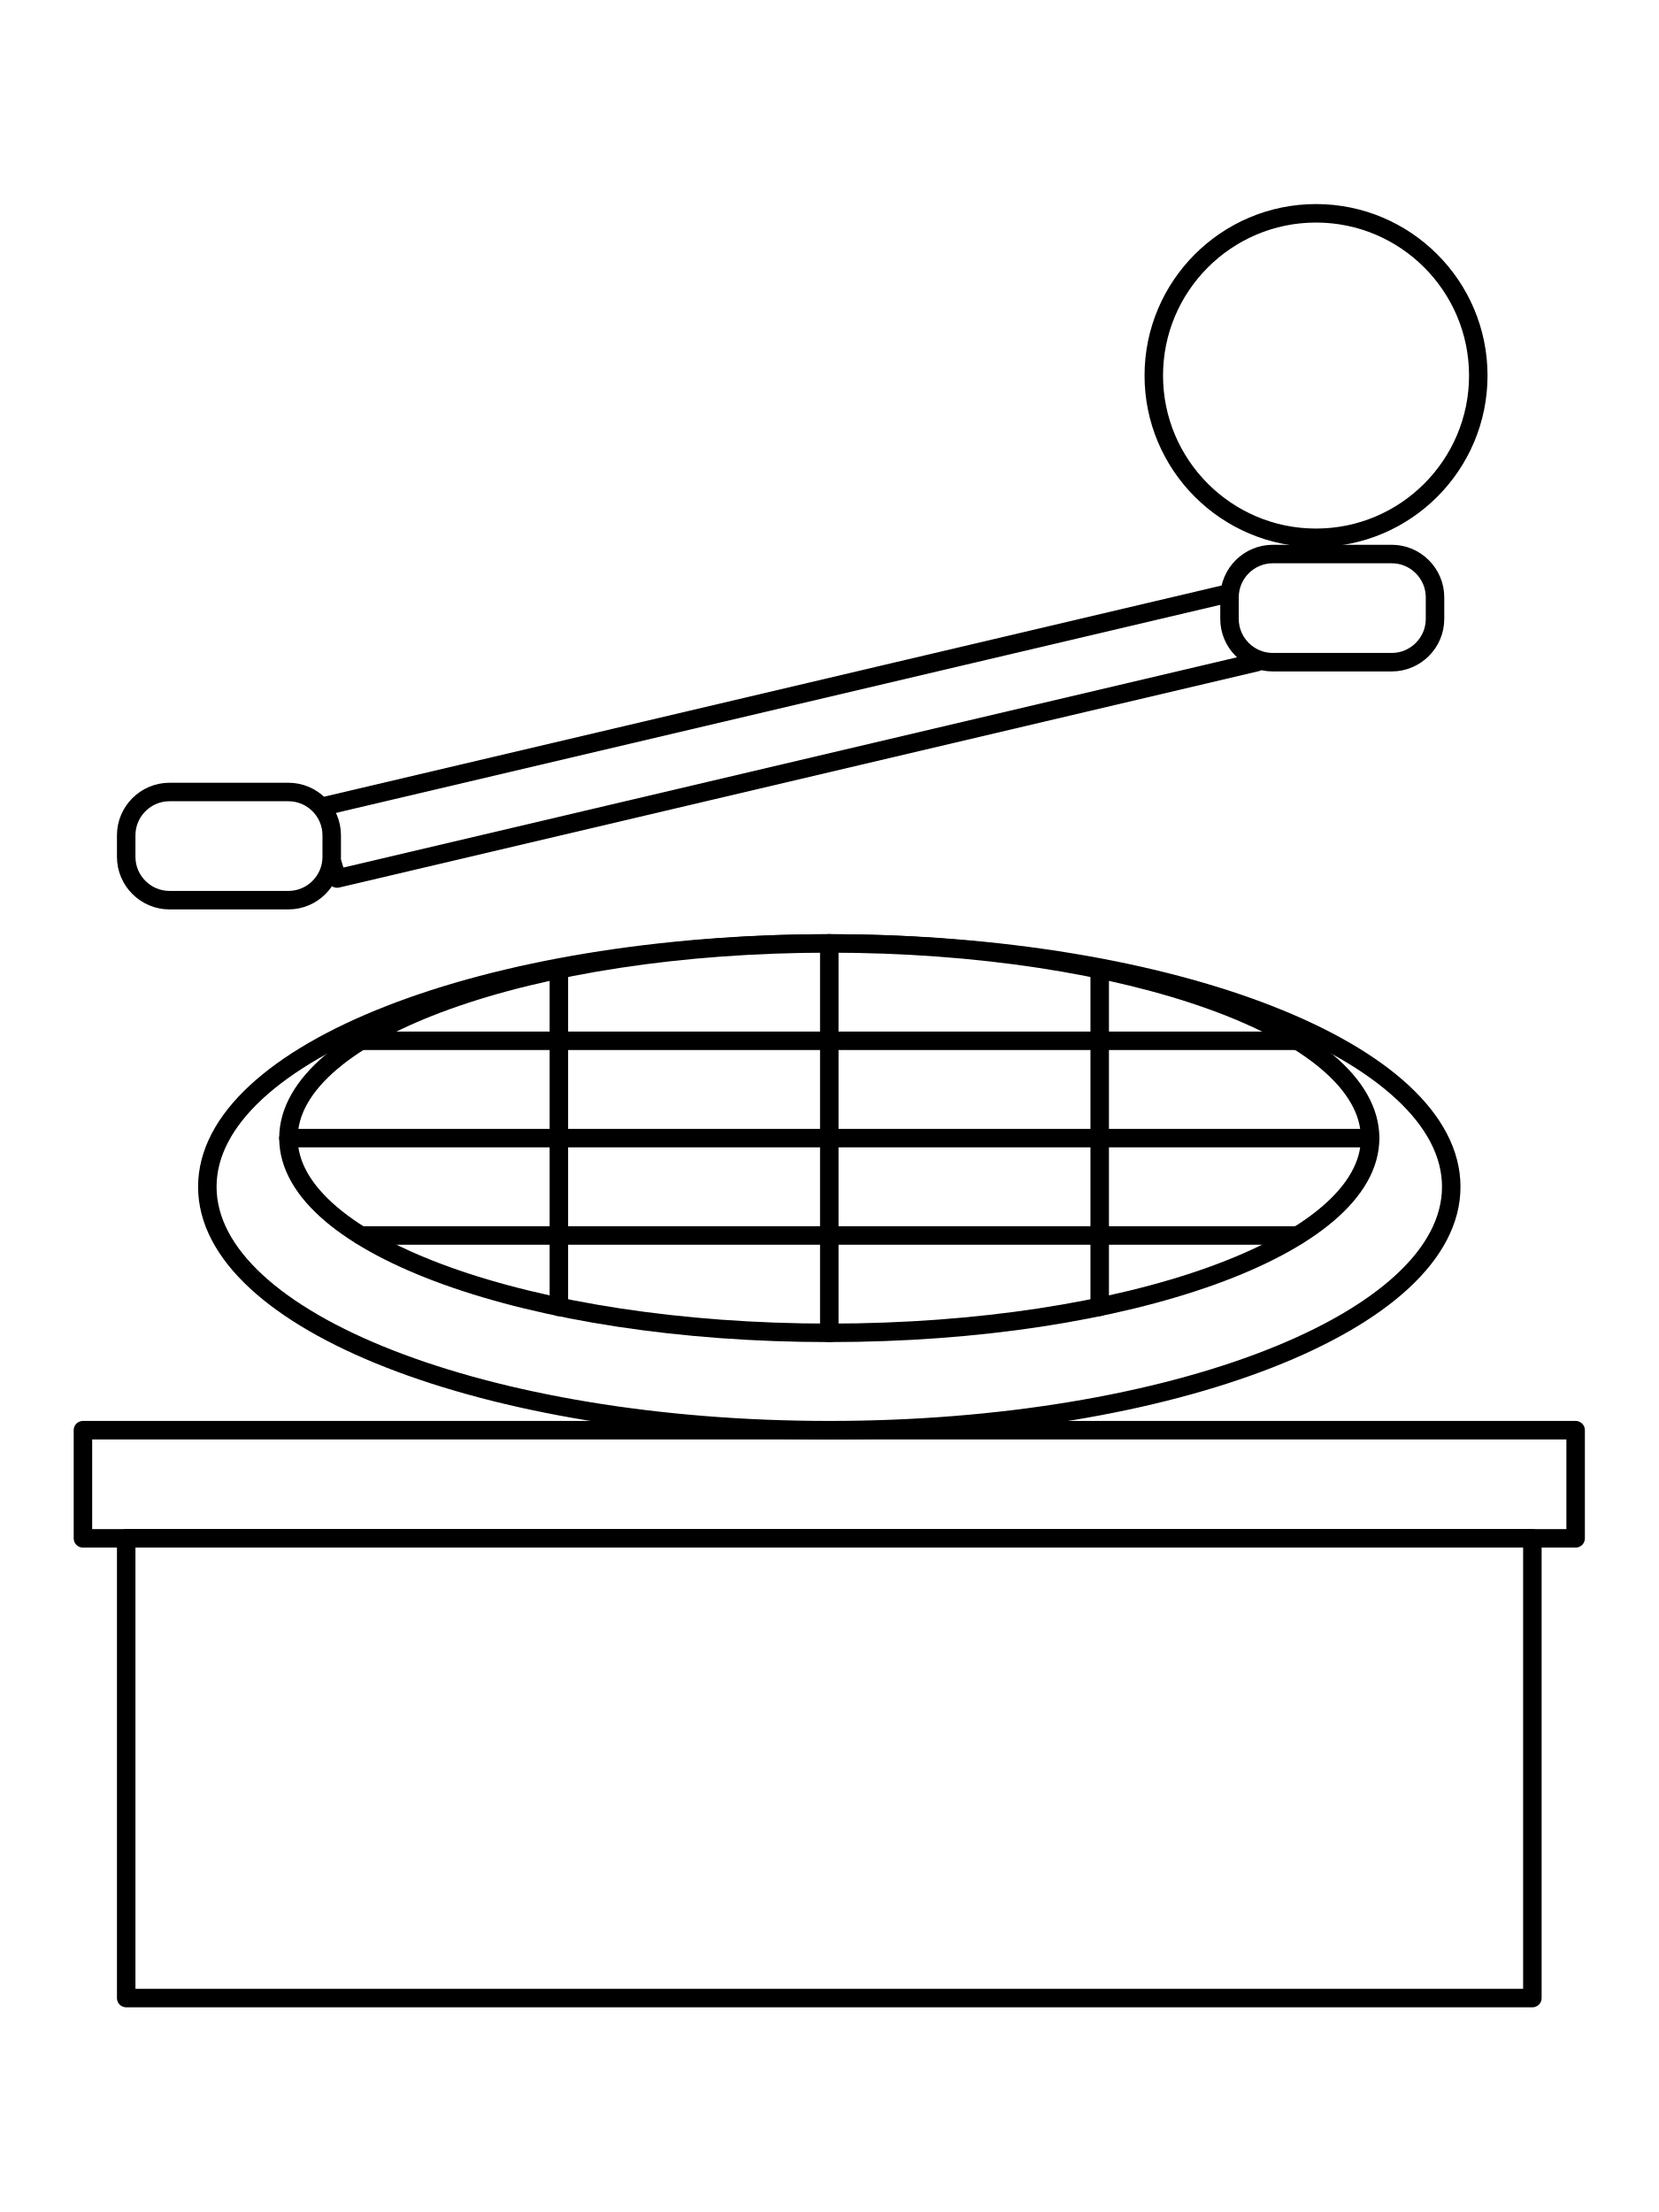
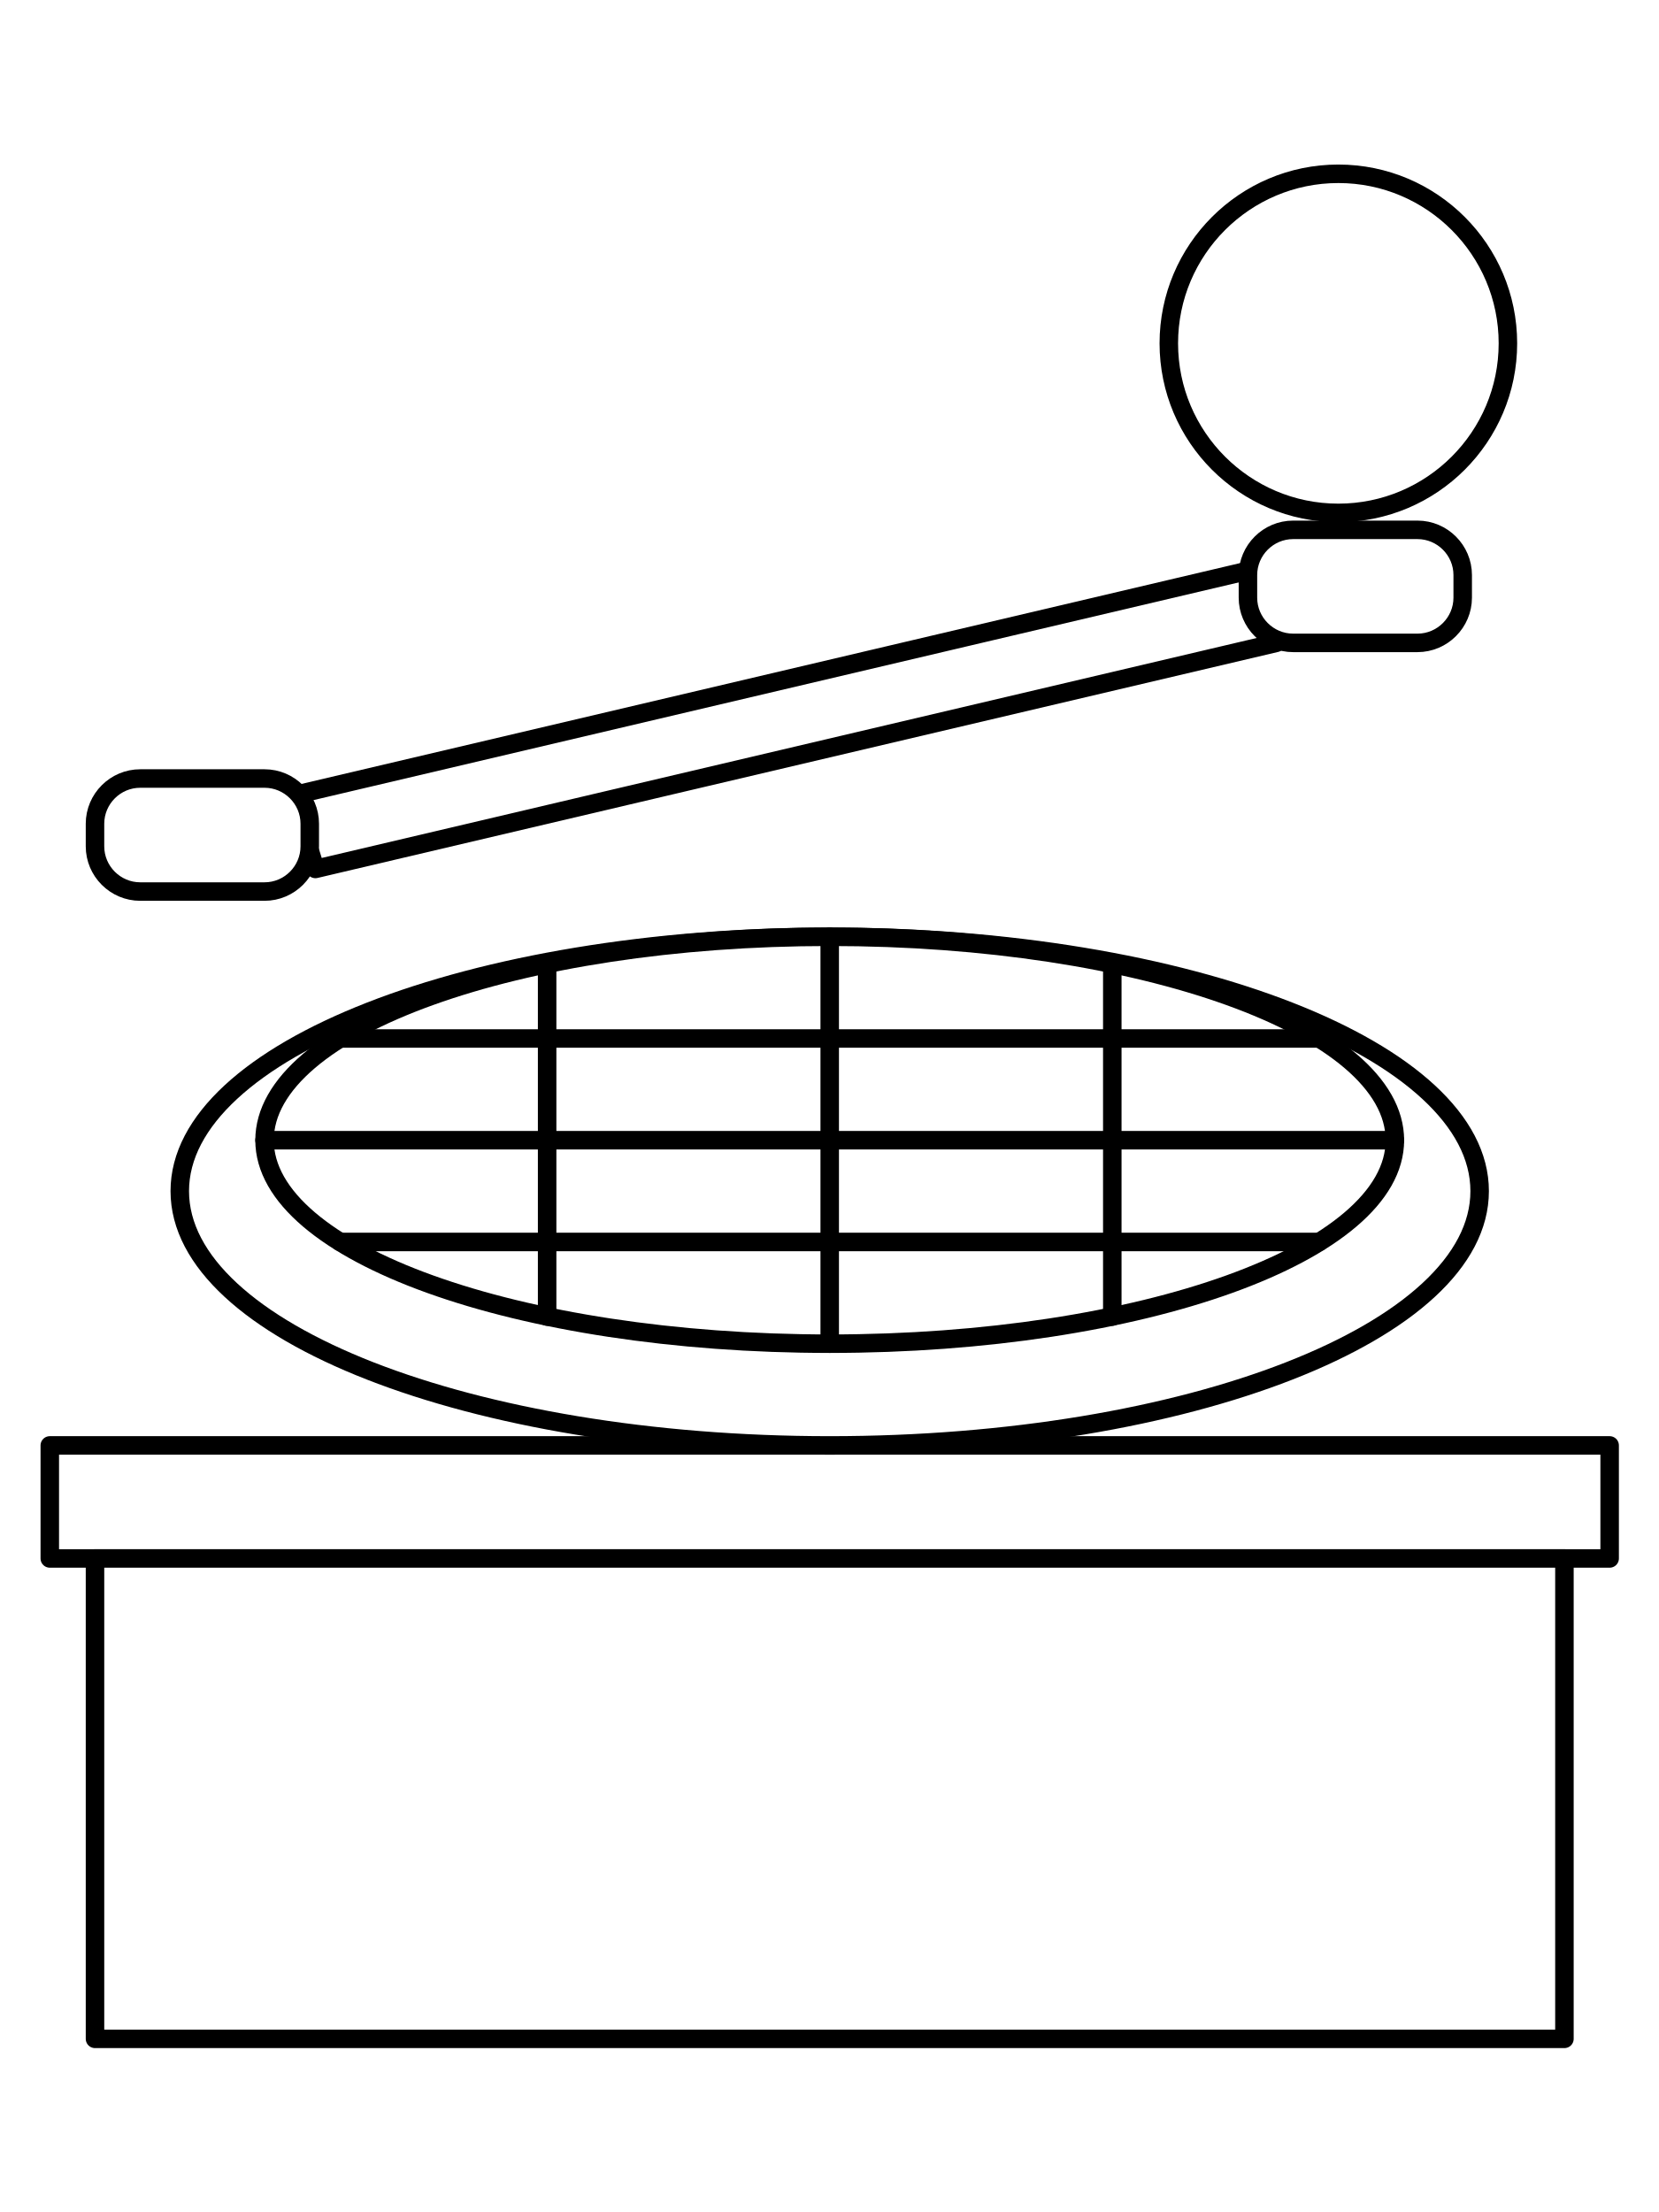
<svg xmlns="http://www.w3.org/2000/svg" version="1.1" viewBox="0 0 600 800" width="5.607in" height="7.476in" role="img" aria-label="Baking Day, a picture to color">
  <rect width="600" height="800" fill="#fff" />
-   <g transform="translate(6.522 -30.435) scale(0.978)" fill="#fff" data-bw="white" stroke="#000" stroke-width="6.837" stroke-linecap="round" stroke-linejoin="round">
+   <g transform="translate(-6.522 -49.565) scale(1.022)" fill="#fff" data-bw="white" stroke="#000" stroke-width="6.546" stroke-linecap="round" stroke-linejoin="round">
    <path d="M24 560 L576 560 L576 600 L24 600 Z" />
    <path d="M40 600 L560 600 L560 770 L40 770 Z" />
    <path d="M530 470 C530 519.7 427 560 300 560 C173 560 70 519.7 70 470 C70 420.3 173 380 300 380 C427 380 530 420.3 530 470 Z" />
    <path d="M500 452 C500 491.8 410.5 524 300 524 C189.5 524 100 491.8 100 452 C100 412.2 189.5 380 300 380 C410.5 380 500 412.2 500 452 Z" />
    <path fill="none" d="M200 389.6 L200 514.4" />
    <path fill="none" d="M126.8 416 L473.2 416" />
    <path fill="none" d="M300 380 L300 524" />
    <path fill="none" d="M100 452 L500 452" />
    <path fill="none" d="M400 389.6 L400 514.4" />
    <path fill="none" d="M126.8 488 L473.2 488" />
    <path d="M110 330 L450 250 L458 276 L118 356 Z" />
    <path d="M56 324 L100 324 C108.8 324 116 331.2 116 340 L116 348 C116 356.8 108.8 364 100 364 L56 364 C47.2 364 40 356.8 40 348 L40 340 C40 331.2 47.2 324 56 324 Z" />
    <path d="M464 236 L508 236 C516.8 236 524 243.2 524 252 L524 260 C524 268.8 516.8 276 508 276 L464 276 C455.2 276 448 268.8 448 260 L448 252 C448 243.2 455.2 236 464 236 Z" />
    <path d="M540 170 C540 203.1 513.1 230 480 230 C446.9 230 420 203.1 420 170 C420 136.9 446.9 110 480 110 C513.1 110 540 136.9 540 170 Z" />
  </g>
</svg>
